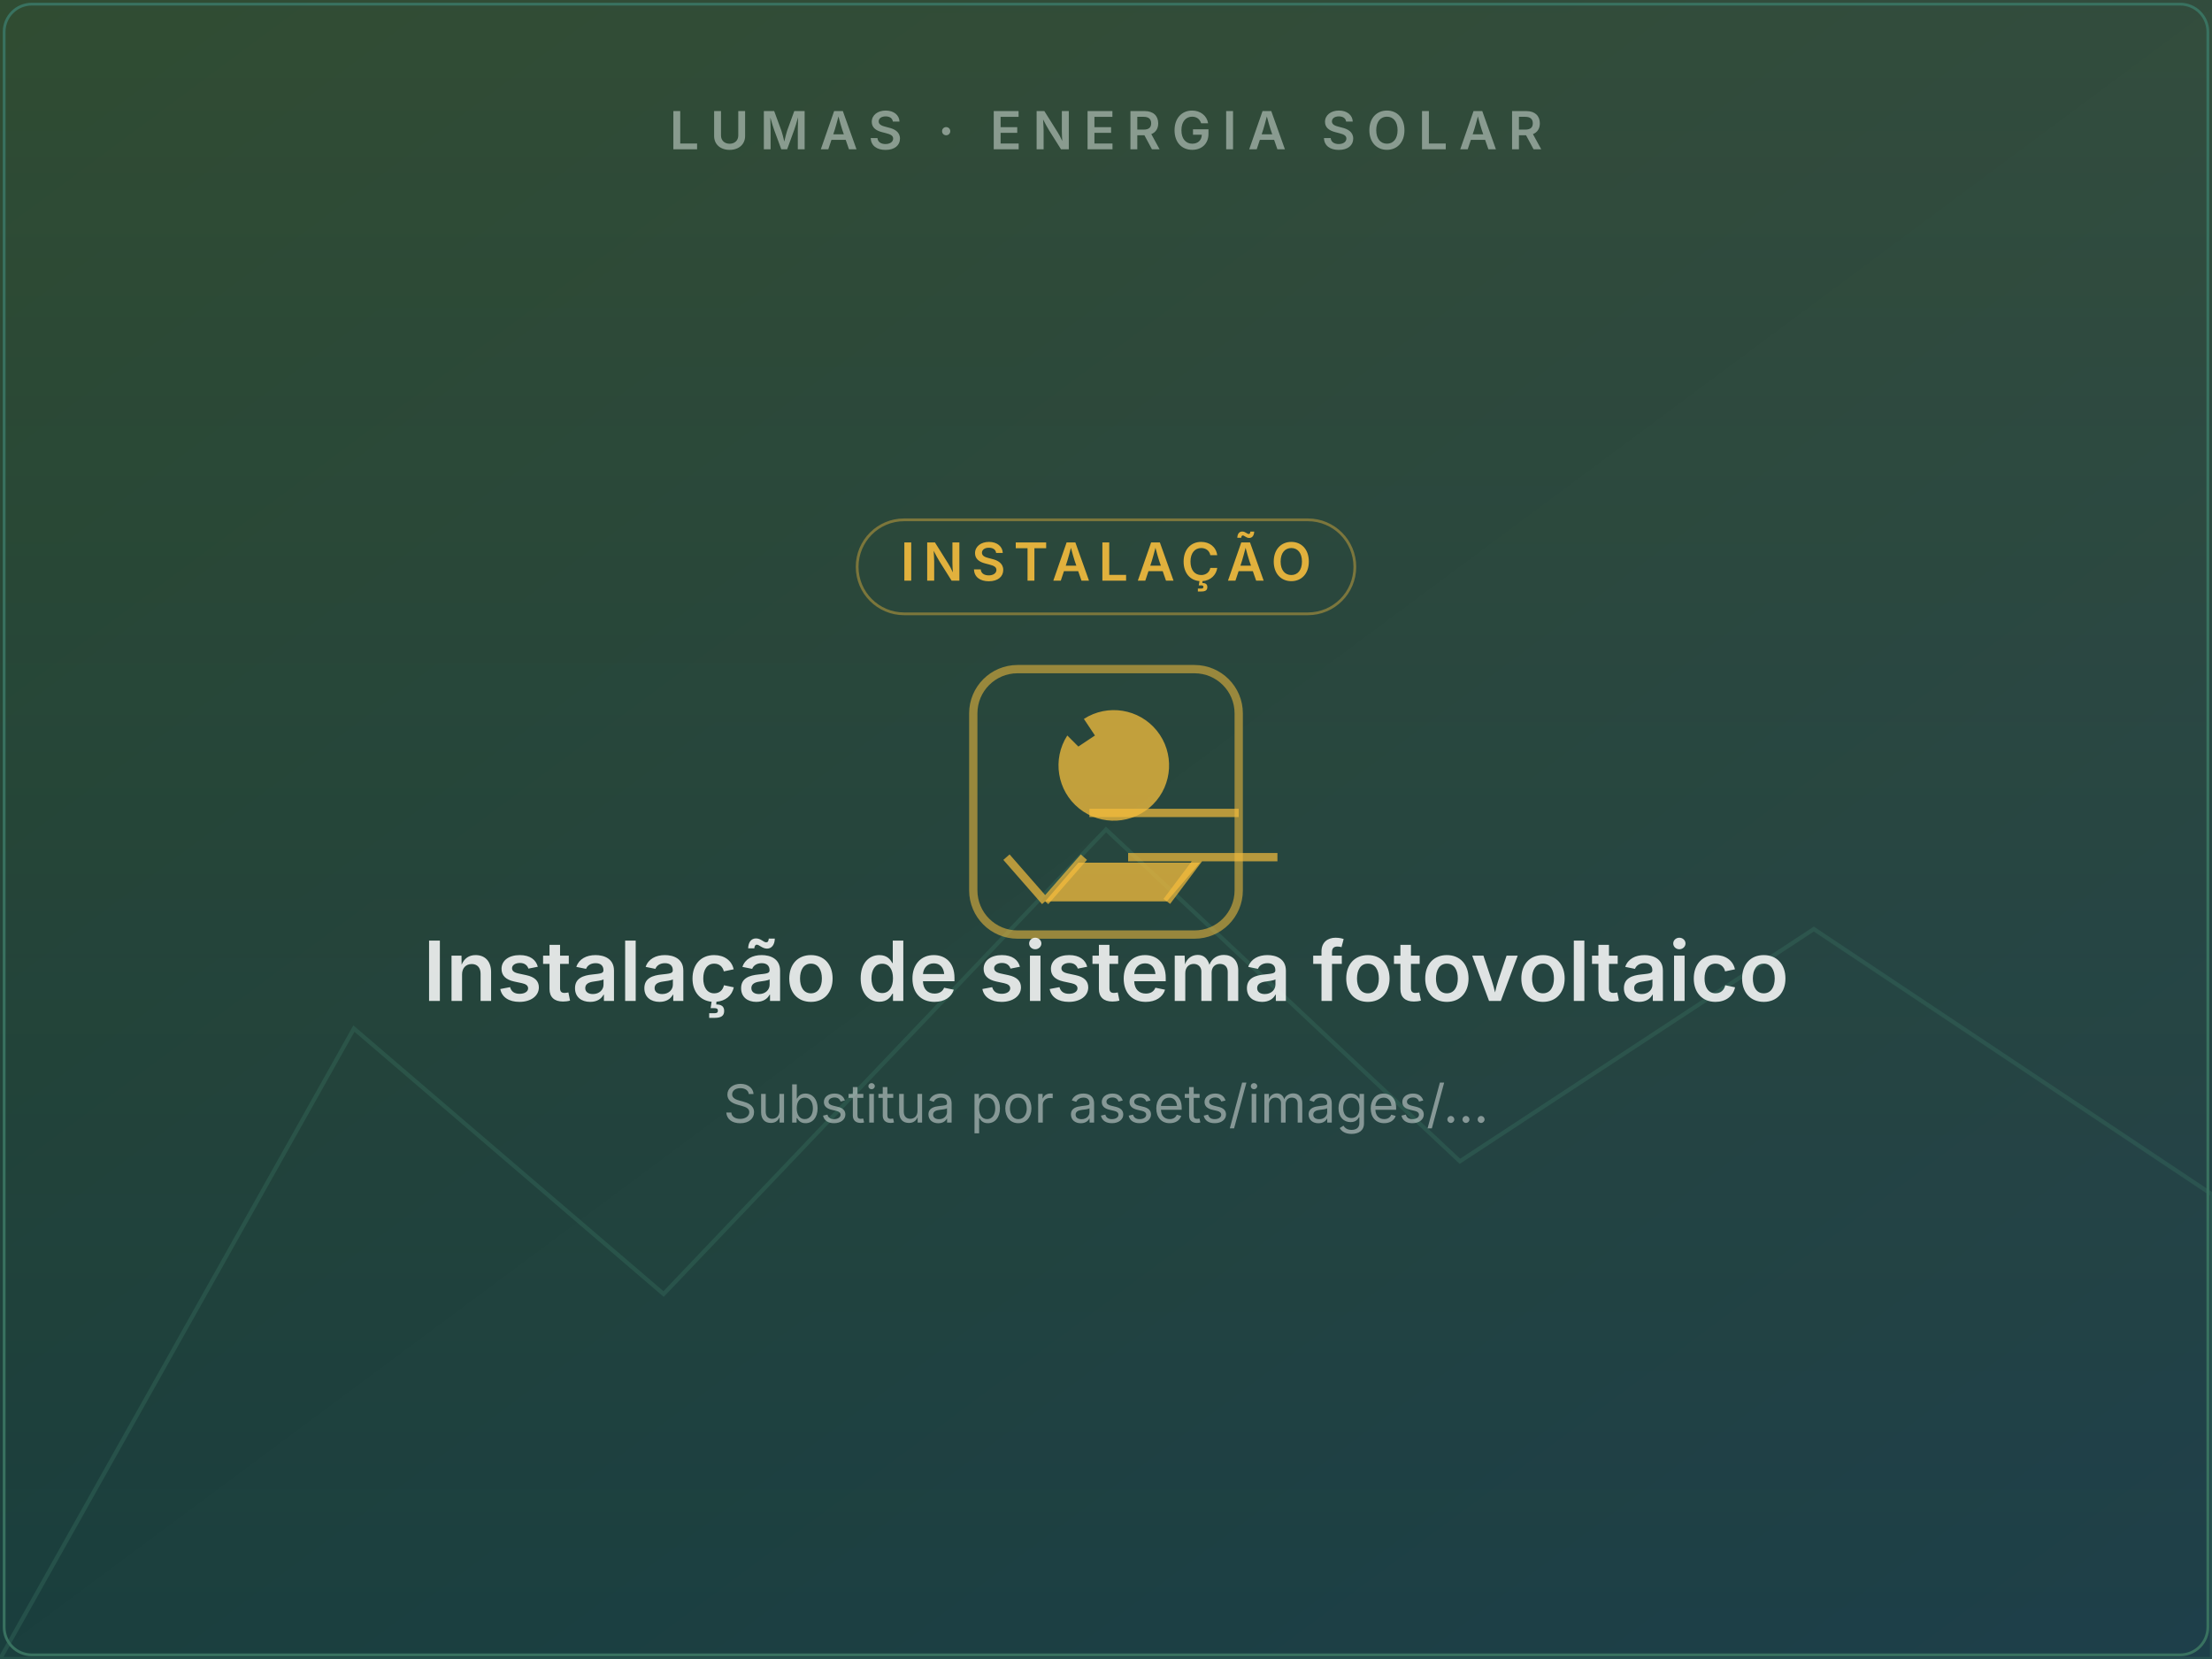
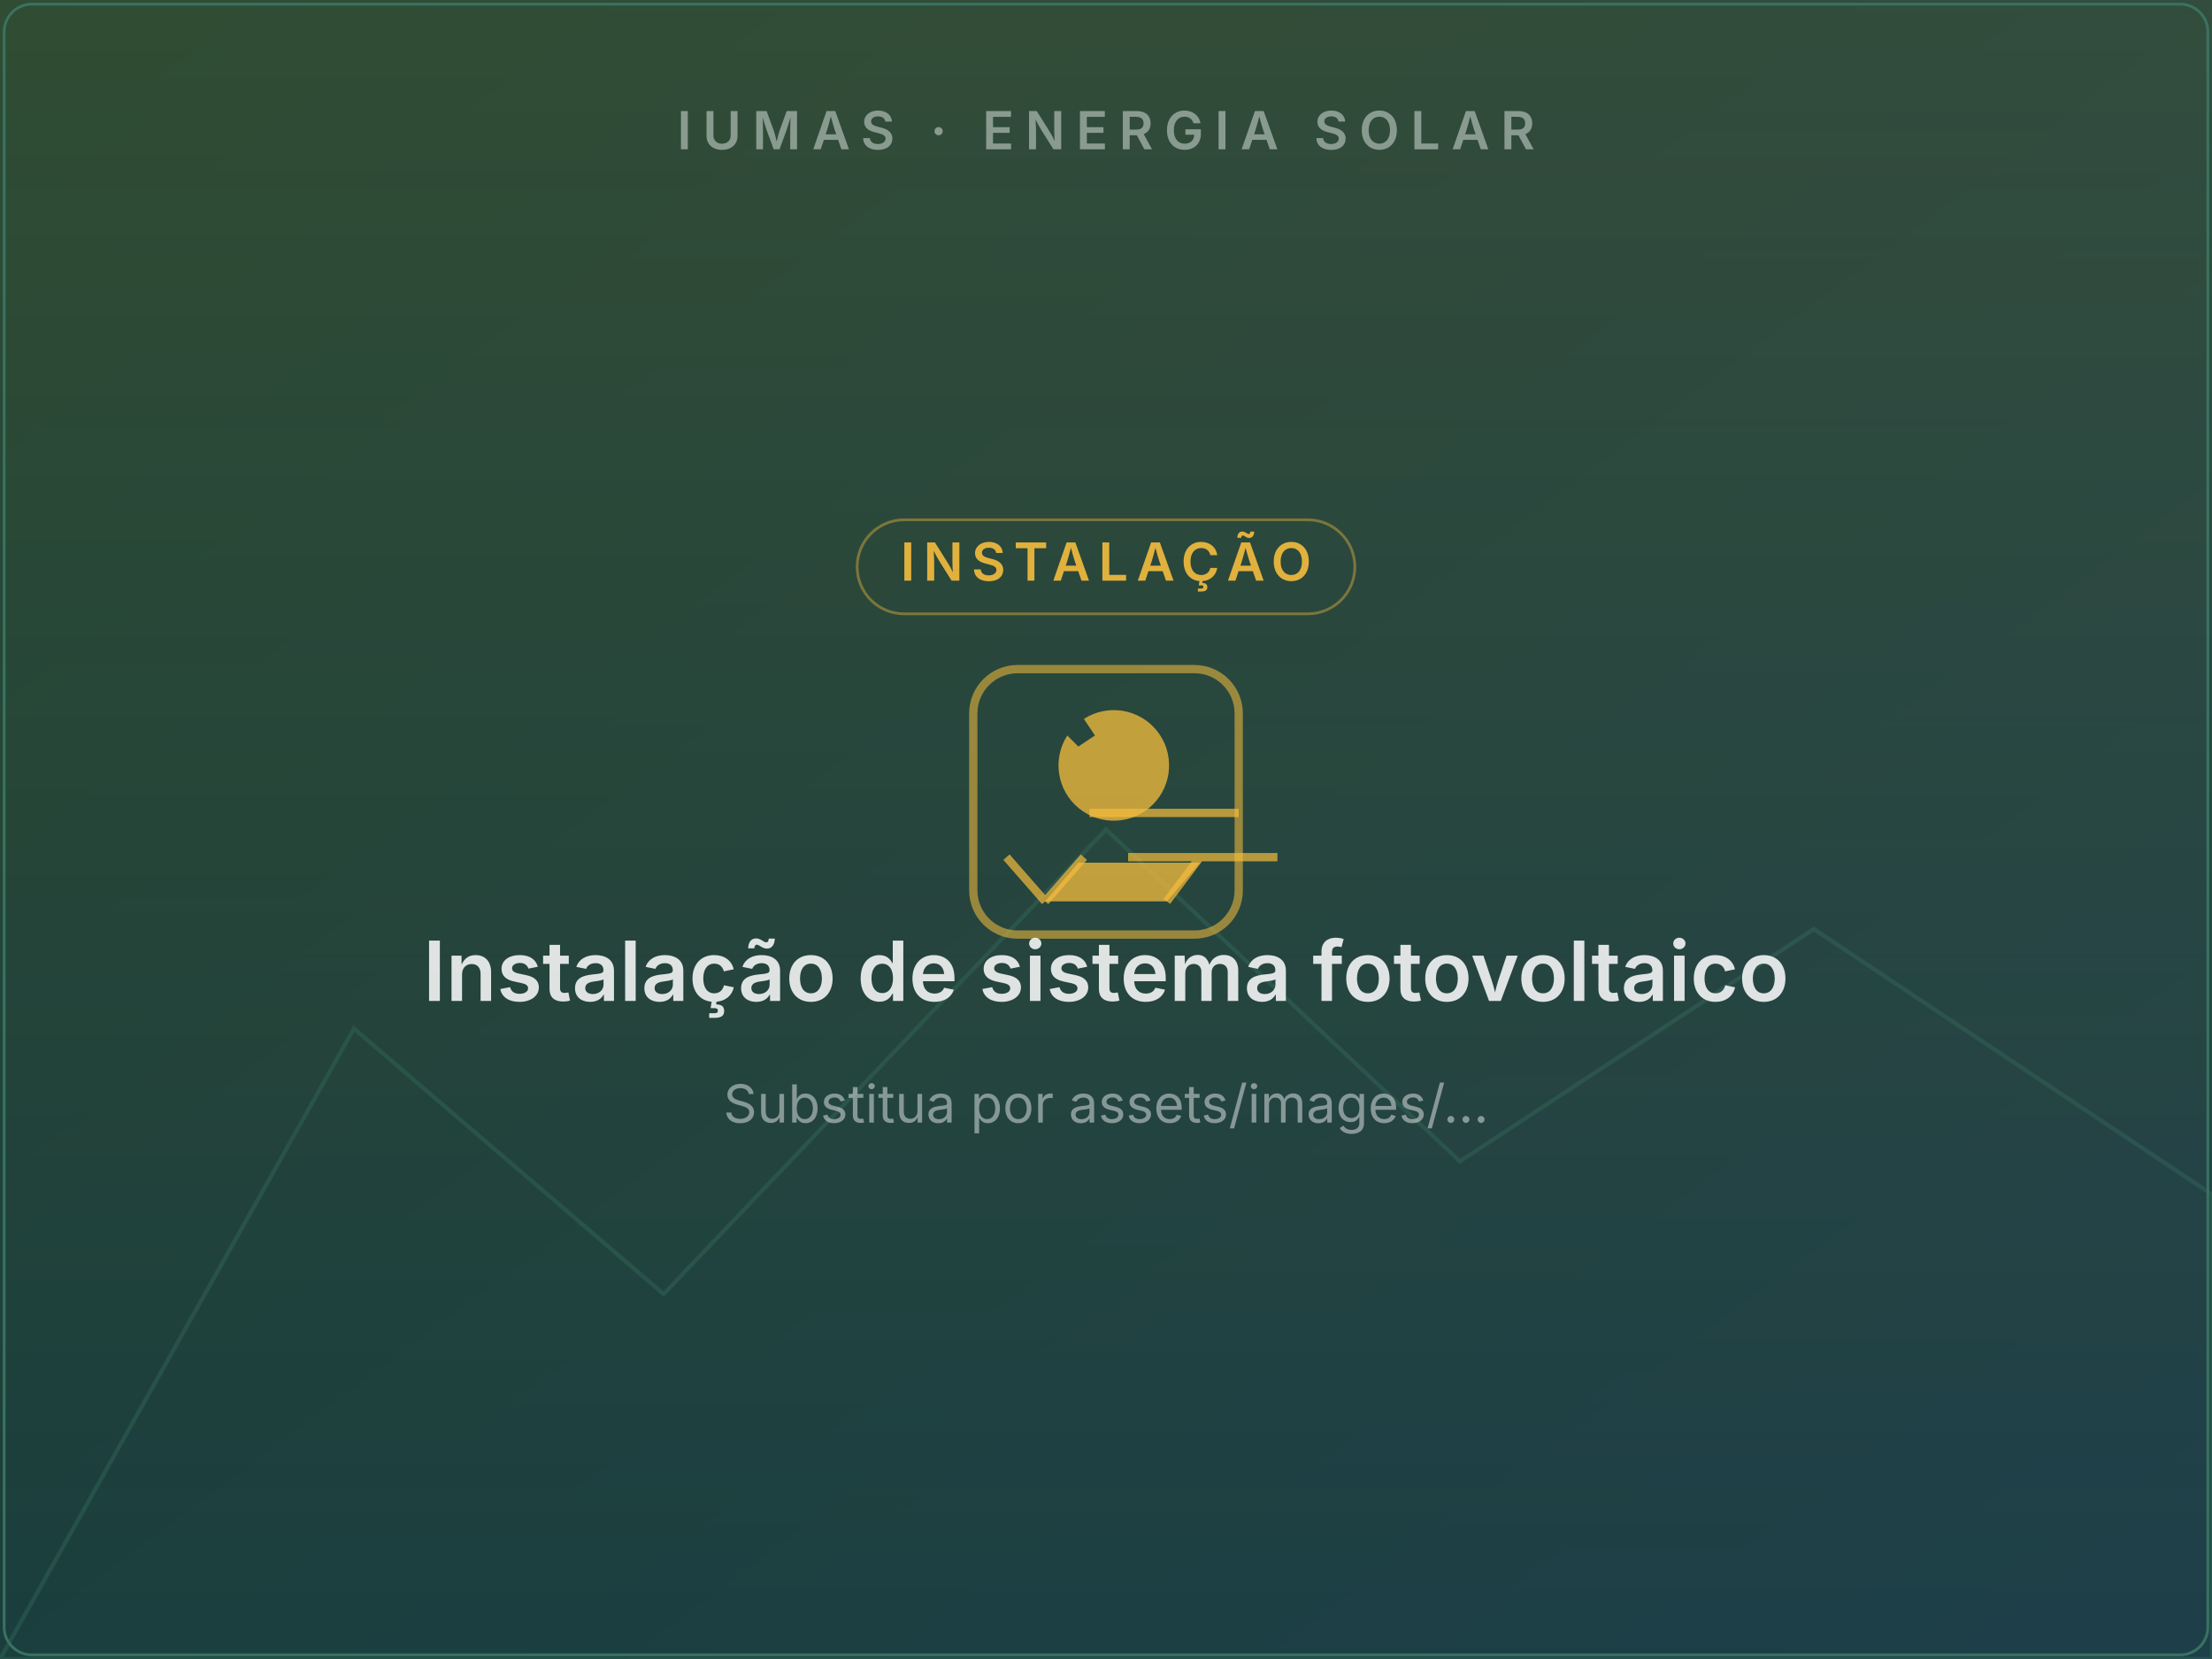
<svg xmlns="http://www.w3.org/2000/svg" width="800" height="600" viewBox="0 0 800 600" role="img" aria-label="Instalação de sistema fotovoltaico">
  <defs>
    <linearGradient id="g800" x1="0" y1="0" x2="1" y2="1">
      <stop offset="0" stop-color="#103a31" />
      <stop offset="1" stop-color="#173b4a" />
    </linearGradient>
    <linearGradient id="gg800" x1="0" y1="0" x2="0" y2="1">
      <stop offset="0" stop-color="#f5bd3d" stop-opacity="0.14" />
      <stop offset="1" stop-color="#f5bd3d" stop-opacity="0.03" />
    </linearGradient>
  </defs>
  <rect width="800" height="600" fill="url(#g800)" />
  <rect width="800" height="600" fill="url(#gg800)" />
  <g opacity="0.35">
    <path d="M0 600 L128.0 372.0 L240.0 468.0 L400.0 300.0 L528.0 420.0 L656.0 336 L800 432.0 V600 Z" fill="none" stroke="#397260" stroke-width="1.5" />
  </g>
-   <text x="400.0" y="54" text-anchor="middle" font-family="Inter, Arial, sans-serif" font-size="19.0" letter-spacing="4" fill="#e3ede7" fill-opacity="0.5" font-weight="600">LUMAS · ENERGIA SOLAR</text>
+   <text x="400.0" y="54" text-anchor="middle" font-family="Inter, Arial, sans-serif" font-size="19.0" letter-spacing="4" fill="#e3ede7" fill-opacity="0.5" font-weight="600">IUMAS · ENERGIA SOLAR</text>
  <rect x="1.5" y="1.5" width="797" height="597" rx="10" fill="none" stroke="#397260" />
  <rect x="310.0" y="188.0" width="180" height="34" rx="17" fill="none" stroke="#f5bd3d" stroke-opacity="0.4" />
  <text x="400.0" y="210.0" text-anchor="middle" font-family="Inter, Arial, sans-serif" font-size="19.0" letter-spacing="3" fill="#f5bd3d" fill-opacity="0.9" font-weight="600">INSTALAÇÃO</text>
  <rect x="352.0" y="242.0" width="96" height="96" rx="16" fill="none" stroke="#f5bd3d" stroke-opacity="0.55" stroke-width="3" />
  <path d="M378.0 326.0 l12 -14 h44 l-12 14 z" fill="#f5bd3d" fill-opacity="0.75" />
  <path d="M378.0 326.0 l-14 -16 m14 16 l14 -16 m16 0 l54 0 m-40 16 l12 -16 m14 -16 l-54 0" fill="none" stroke="#f5bd3d" stroke-opacity="0.7" stroke-width="3" />
  <path d="M386.0 266.0 a20 20 0 1 0 6 -6 l4 6 -6 4 z" fill="#f5bd3d" fill-opacity="0.75" />
  <text x="400.0" y="362.0" text-anchor="middle" font-family="Inter, Arial, sans-serif" font-size="30.0" fill="#ffffff" fill-opacity="0.85" font-weight="600">Instalação de sistema fotovoltaico</text>
  <text x="400.0" y="406.0" text-anchor="middle" font-family="Inter, Arial, sans-serif" font-size="19.0" fill="#ffffff" fill-opacity="0.45">Substitua por assets/images/…</text>
</svg>
